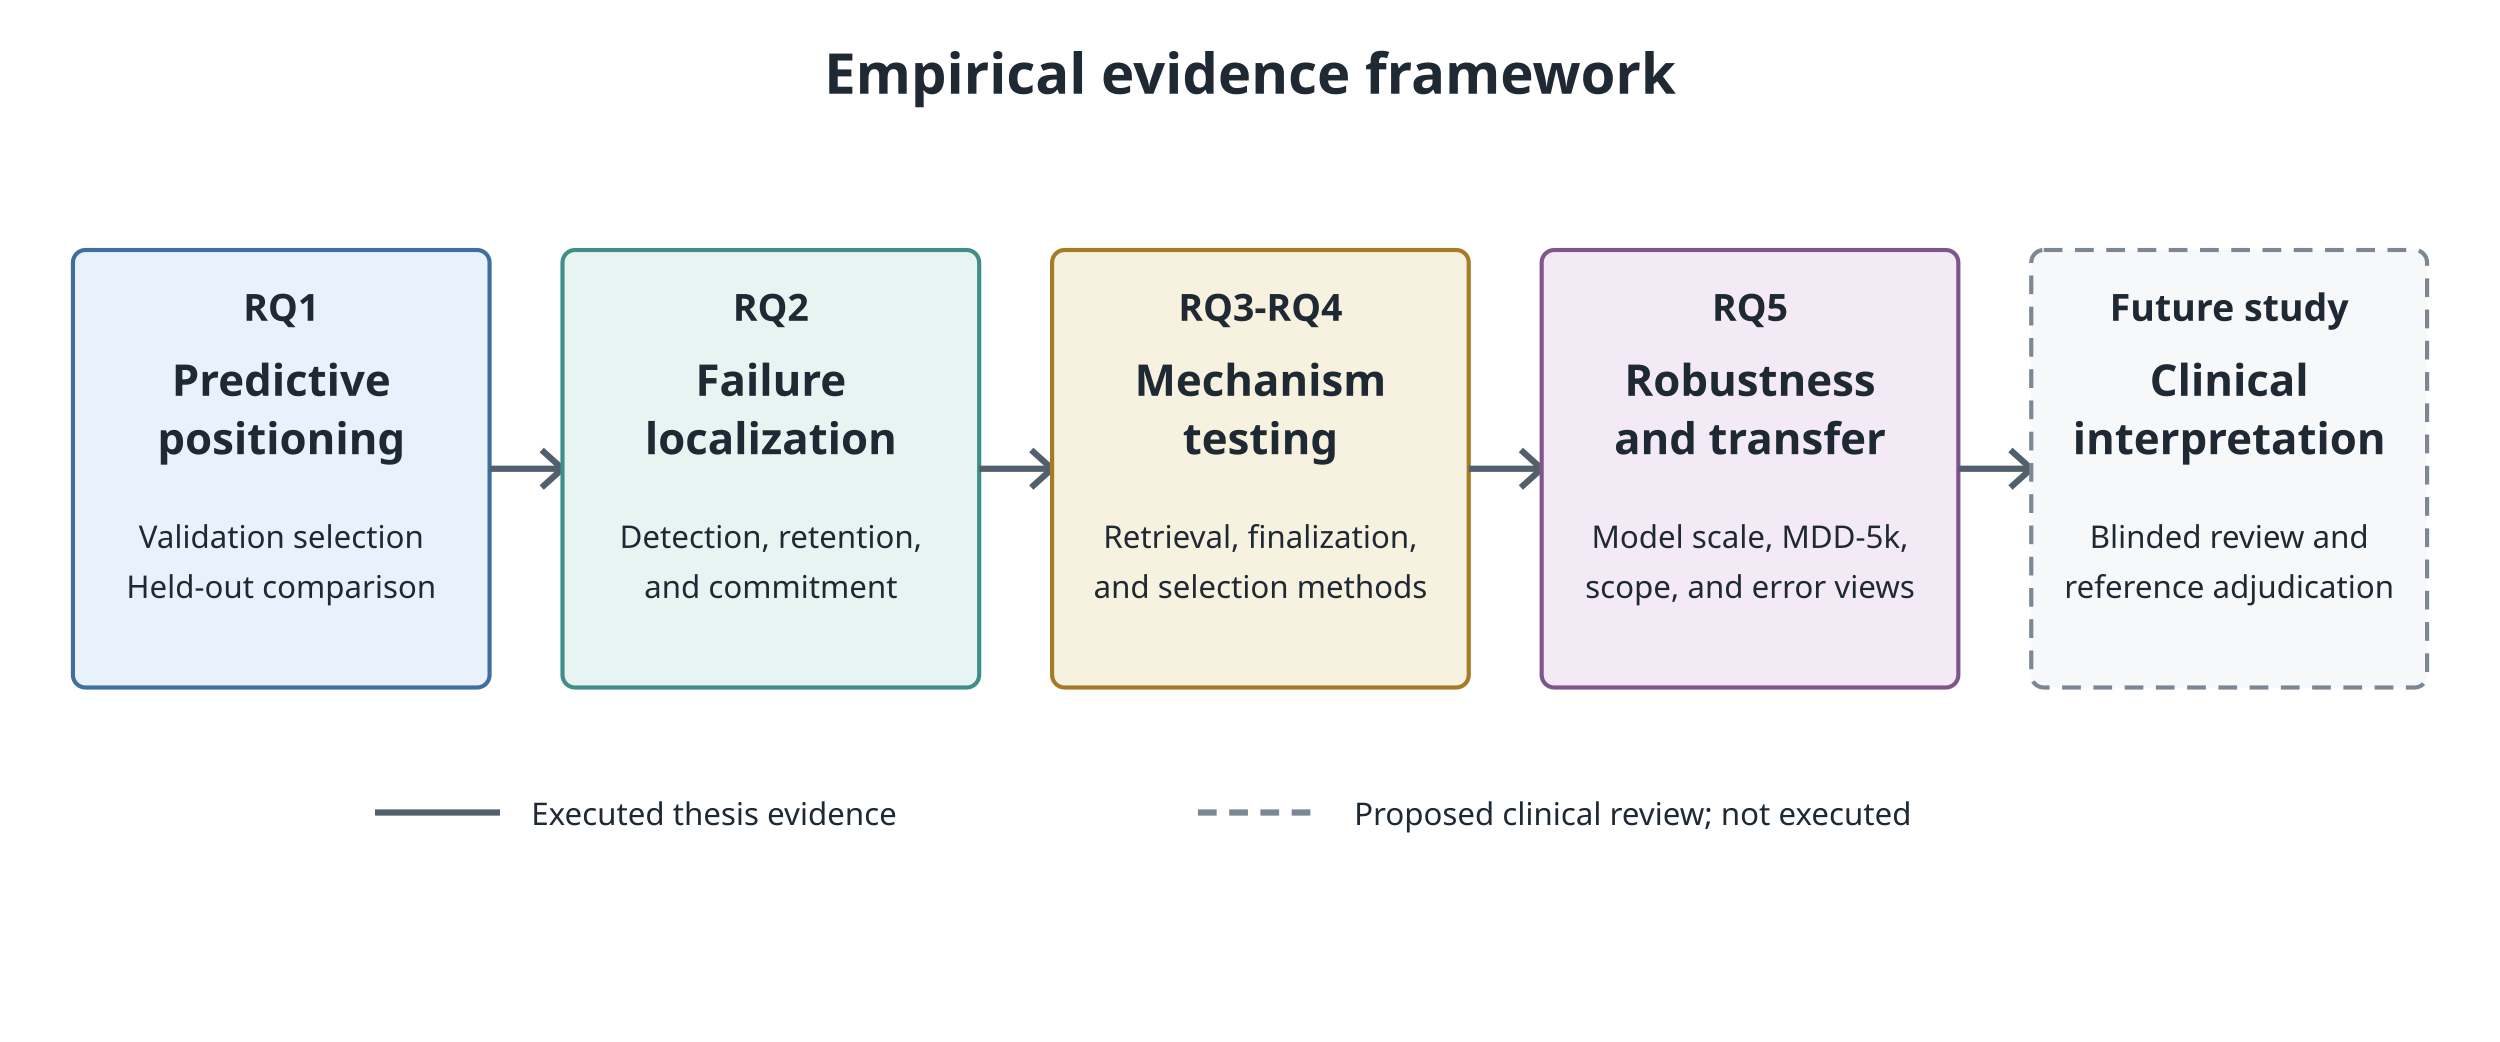
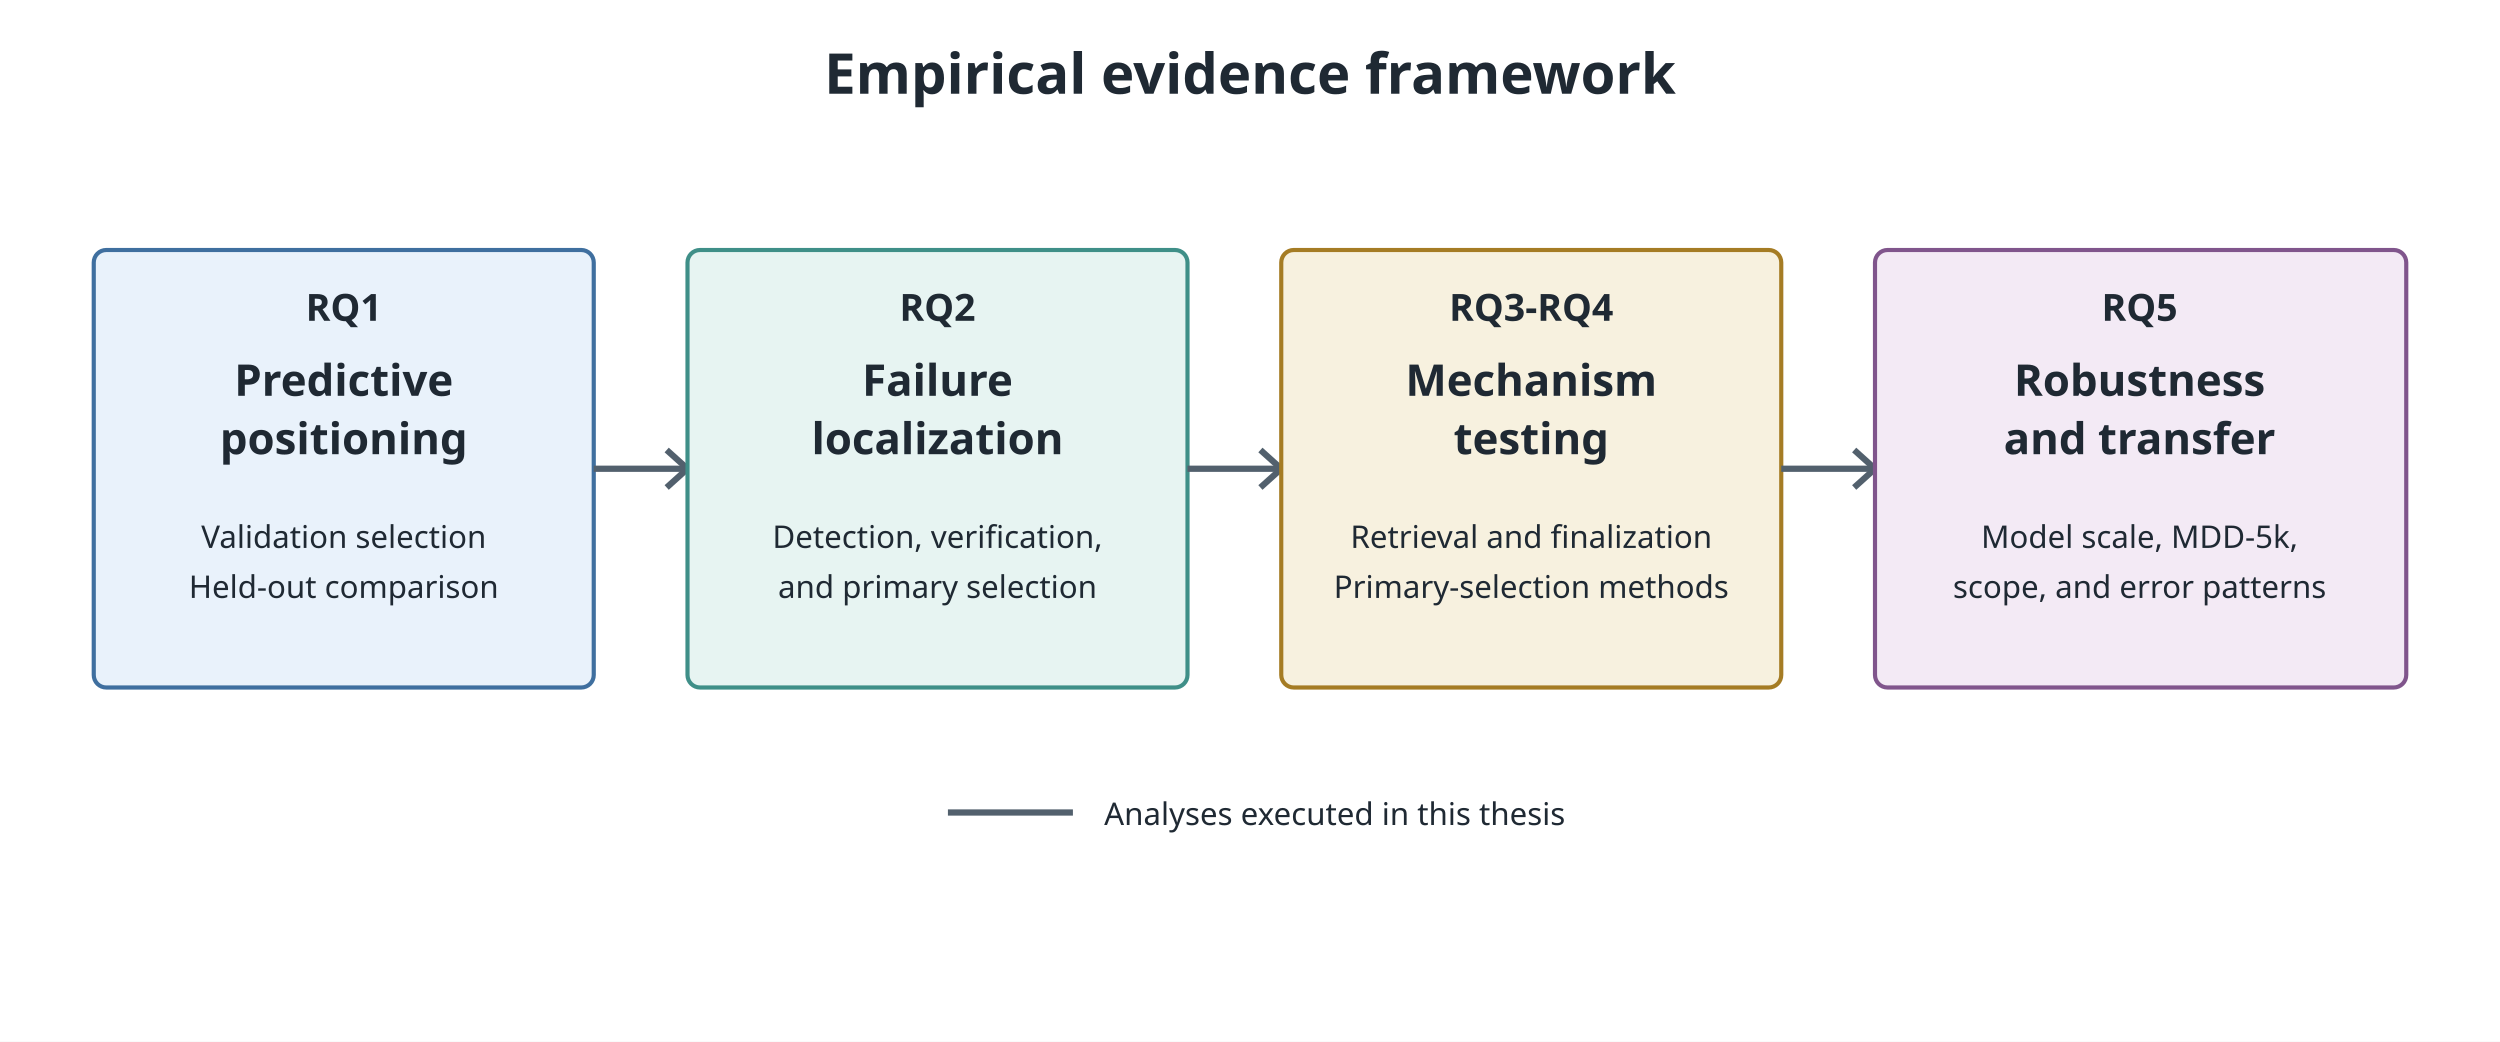
<svg xmlns="http://www.w3.org/2000/svg" width="1200" height="500" viewBox="0 0 1200 500">
  <rect width="1200" height="500" fill="#ffffff" />
  <style>
    text { font-family: Verdana; fill: #1f2933; }
    .title { font-size: 27px; font-weight: 700; }
    .rq { font-size: 18px; font-weight: 700; }
    .heading { font-size: 21px; font-weight: 700; }
    .detail { font-size: 15px; }
    .arrow { stroke: #52606d; stroke-width: 3; fill: none; }
  </style>
  <text x="600" y="45" text-anchor="middle" class="title">Empirical evidence framework</text>
-   <rect x="35" y="120" width="200" height="210" rx="6" fill="#e9f2fb" stroke="#3f6f9f" stroke-width="2" />
-   <text x="135" y="154" text-anchor="middle" class="rq">RQ1</text>
-   <text x="135" y="190" text-anchor="middle" class="heading">Predictive</text>
-   <text x="135" y="218" text-anchor="middle" class="heading">positioning</text>
-   <text x="135" y="263" text-anchor="middle" class="detail">Validation selection</text>
-   <text x="135" y="287" text-anchor="middle" class="detail">Held-out comparison</text>
-   <path d="M 235 225 L 270 225" class="arrow" />
-   <path d="M 260 216 L 270 225 L 260 234" class="arrow" />
-   <rect x="270" y="120" width="200" height="210" rx="6" fill="#e7f4f2" stroke="#3f8f88" stroke-width="2" />
-   <text x="370" y="154" text-anchor="middle" class="rq">RQ2</text>
-   <text x="370" y="190" text-anchor="middle" class="heading">Failure</text>
-   <text x="370" y="218" text-anchor="middle" class="heading">localization</text>
-   <text x="370" y="263" text-anchor="middle" class="detail">Detection, retention,</text>
-   <text x="370" y="287" text-anchor="middle" class="detail">and commitment</text>
-   <path d="M 470 225 L 505 225" class="arrow" />
-   <path d="M 495 216 L 505 225 L 495 234" class="arrow" />
-   <rect x="505" y="120" width="200" height="210" rx="6" fill="#f7f1df" stroke="#a57c24" stroke-width="2" />
-   <text x="605" y="154" text-anchor="middle" class="rq">RQ3-RQ4</text>
-   <text x="605" y="190" text-anchor="middle" class="heading">Mechanism</text>
-   <text x="605" y="218" text-anchor="middle" class="heading">testing</text>
-   <text x="605" y="263" text-anchor="middle" class="detail">Retrieval, finalization,</text>
-   <text x="605" y="287" text-anchor="middle" class="detail">and selection methods</text>
-   <path d="M 705 225 L 740 225" class="arrow" />
-   <path d="M 730 216 L 740 225 L 730 234" class="arrow" />
-   <rect x="740" y="120" width="200" height="210" rx="6" fill="#f3eaf5" stroke="#80558c" stroke-width="2" />
-   <text x="840" y="154" text-anchor="middle" class="rq">RQ5</text>
-   <text x="840" y="190" text-anchor="middle" class="heading">Robustness</text>
-   <text x="840" y="218" text-anchor="middle" class="heading">and transfer</text>
-   <text x="840" y="263" text-anchor="middle" class="detail">Model scale, MDD-5k,</text>
-   <text x="840" y="287" text-anchor="middle" class="detail">scope, and error views</text>
-   <path d="M 940 225 L 975 225" class="arrow" />
-   <path d="M 965 216 L 975 225 L 965 234" class="arrow" />
-   <rect x="975" y="120" width="190" height="210" rx="6" fill="#f7f8fa" stroke="#7b8794" stroke-width="2" stroke-dasharray="9 6" />
-   <text x="1070" y="154" text-anchor="middle" class="rq">Future study</text>
-   <text x="1070" y="190" text-anchor="middle" class="heading">Clinical</text>
-   <text x="1070" y="218" text-anchor="middle" class="heading">interpretation</text>
-   <text x="1070" y="263" text-anchor="middle" class="detail">Blinded review and</text>
-   <text x="1070" y="287" text-anchor="middle" class="detail">reference adjudication</text>
-   <line x1="180" y1="390" x2="240" y2="390" stroke="#52606d" stroke-width="3" />
-   <text x="255" y="396" class="detail">Executed thesis evidence</text>
-   <line x1="575" y1="390" x2="635" y2="390" stroke="#7b8794" stroke-width="3" stroke-dasharray="9 6" />
-   <text x="650" y="396" class="detail">Proposed clinical review; not executed</text>
+   <rect x="45" y="120" width="240" height="210" rx="6" fill="#e9f2fb" stroke="#3f6f9f" stroke-width="2" />
+   <text x="165" y="154" text-anchor="middle" class="rq">RQ1</text>
+   <text x="165" y="190" text-anchor="middle" class="heading">Predictive</text>
+   <text x="165" y="218" text-anchor="middle" class="heading">positioning</text>
+   <text x="165" y="263" text-anchor="middle" class="detail">Validation selection</text>
+   <text x="165" y="287" text-anchor="middle" class="detail">Held-out comparison</text>
+   <path d="M 285 225 L 330 225" class="arrow" />
+   <path d="M 320 216 L 330 225 L 320 234" class="arrow" />
+   <rect x="330" y="120" width="240" height="210" rx="6" fill="#e7f4f2" stroke="#3f8f88" stroke-width="2" />
+   <text x="450" y="154" text-anchor="middle" class="rq">RQ2</text>
+   <text x="450" y="190" text-anchor="middle" class="heading">Failure</text>
+   <text x="450" y="218" text-anchor="middle" class="heading">localization</text>
+   <text x="450" y="263" text-anchor="middle" class="detail">Detection, verification,</text>
+   <text x="450" y="287" text-anchor="middle" class="detail">and primary selection</text>
+   <path d="M 570 225 L 615 225" class="arrow" />
+   <path d="M 605 216 L 615 225 L 605 234" class="arrow" />
+   <rect x="615" y="120" width="240" height="210" rx="6" fill="#f7f1df" stroke="#a57c24" stroke-width="2" />
+   <text x="735" y="154" text-anchor="middle" class="rq">RQ3-RQ4</text>
+   <text x="735" y="190" text-anchor="middle" class="heading">Mechanism</text>
+   <text x="735" y="218" text-anchor="middle" class="heading">testing</text>
+   <text x="735" y="263" text-anchor="middle" class="detail">Retrieval and finalization</text>
+   <text x="735" y="287" text-anchor="middle" class="detail">Primary-selection methods</text>
+   <path d="M 855 225 L 900 225" class="arrow" />
+   <path d="M 890 216 L 900 225 L 890 234" class="arrow" />
+   <rect x="900" y="120" width="255" height="210" rx="6" fill="#f3eaf5" stroke="#80558c" stroke-width="2" />
+   <text x="1027" y="154" text-anchor="middle" class="rq">RQ5</text>
+   <text x="1027" y="190" text-anchor="middle" class="heading">Robustness</text>
+   <text x="1027" y="218" text-anchor="middle" class="heading">and transfer</text>
+   <text x="1027" y="263" text-anchor="middle" class="detail">Model scale, MDD-5k,</text>
+   <text x="1027" y="287" text-anchor="middle" class="detail">scope, and error patterns</text>
+   <line x1="455" y1="390" x2="515" y2="390" stroke="#52606d" stroke-width="3" />
+   <text x="530" y="396" class="detail">Analyses executed in this thesis</text>
</svg>
